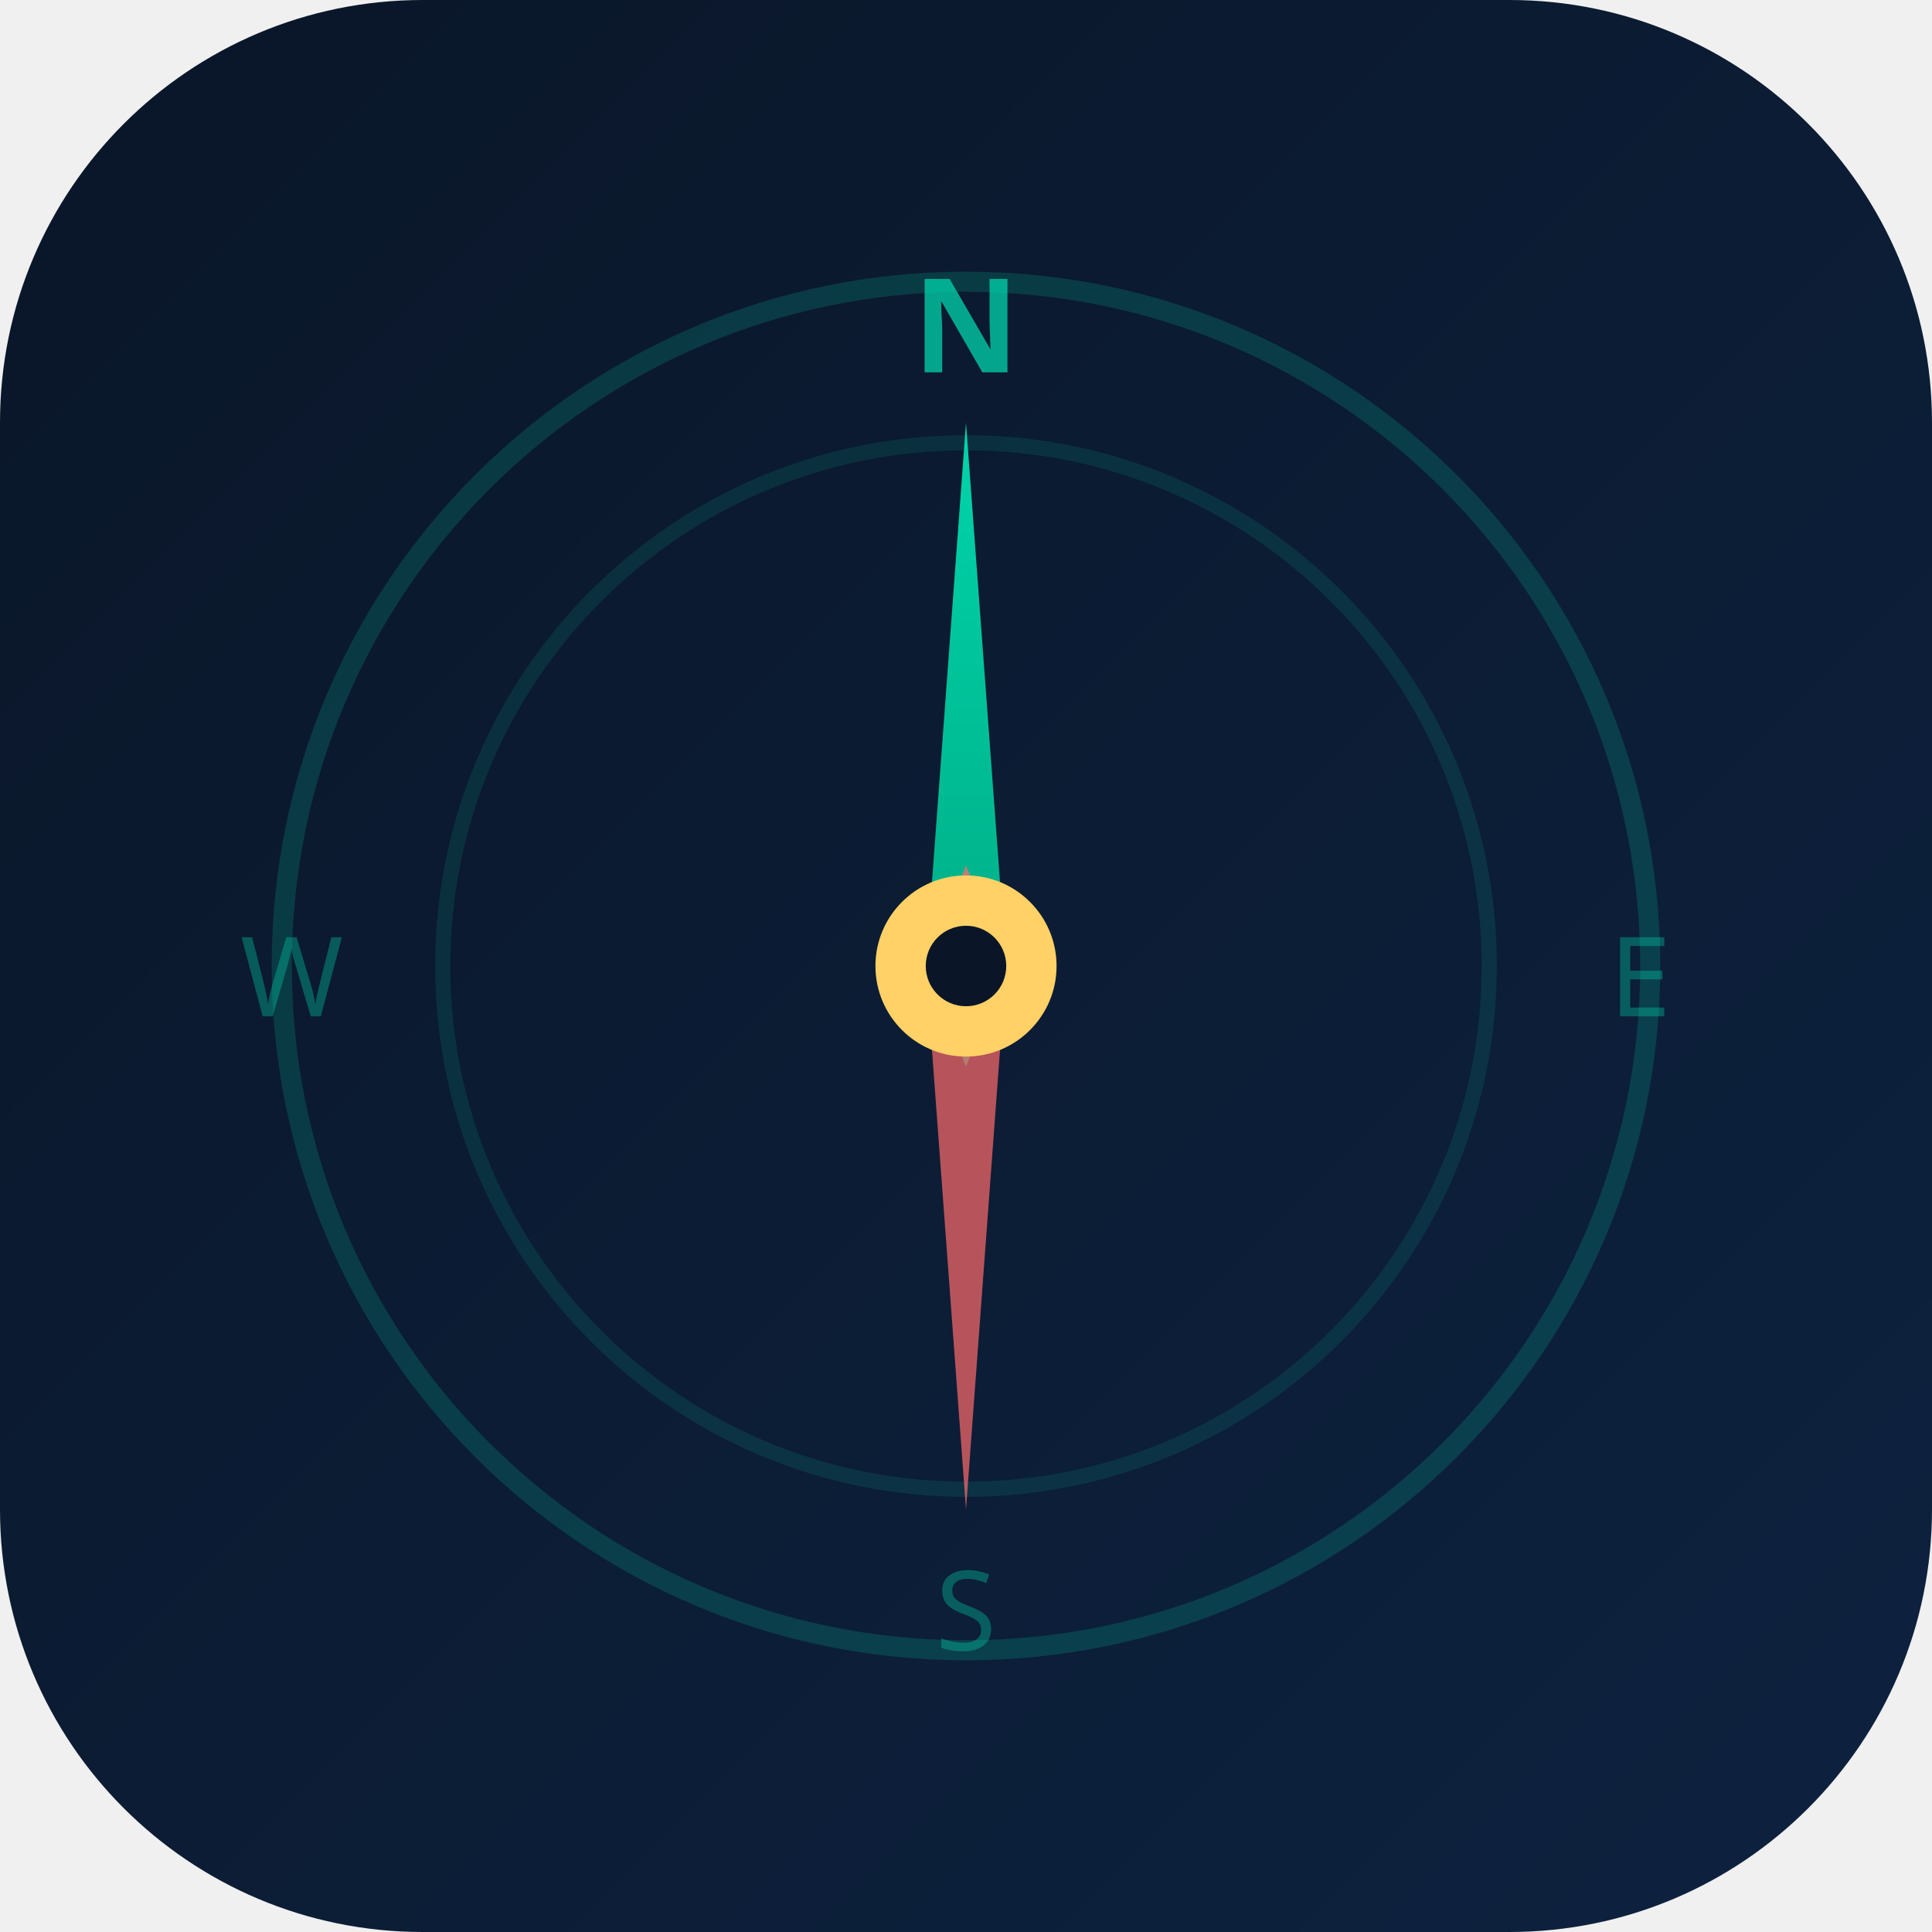
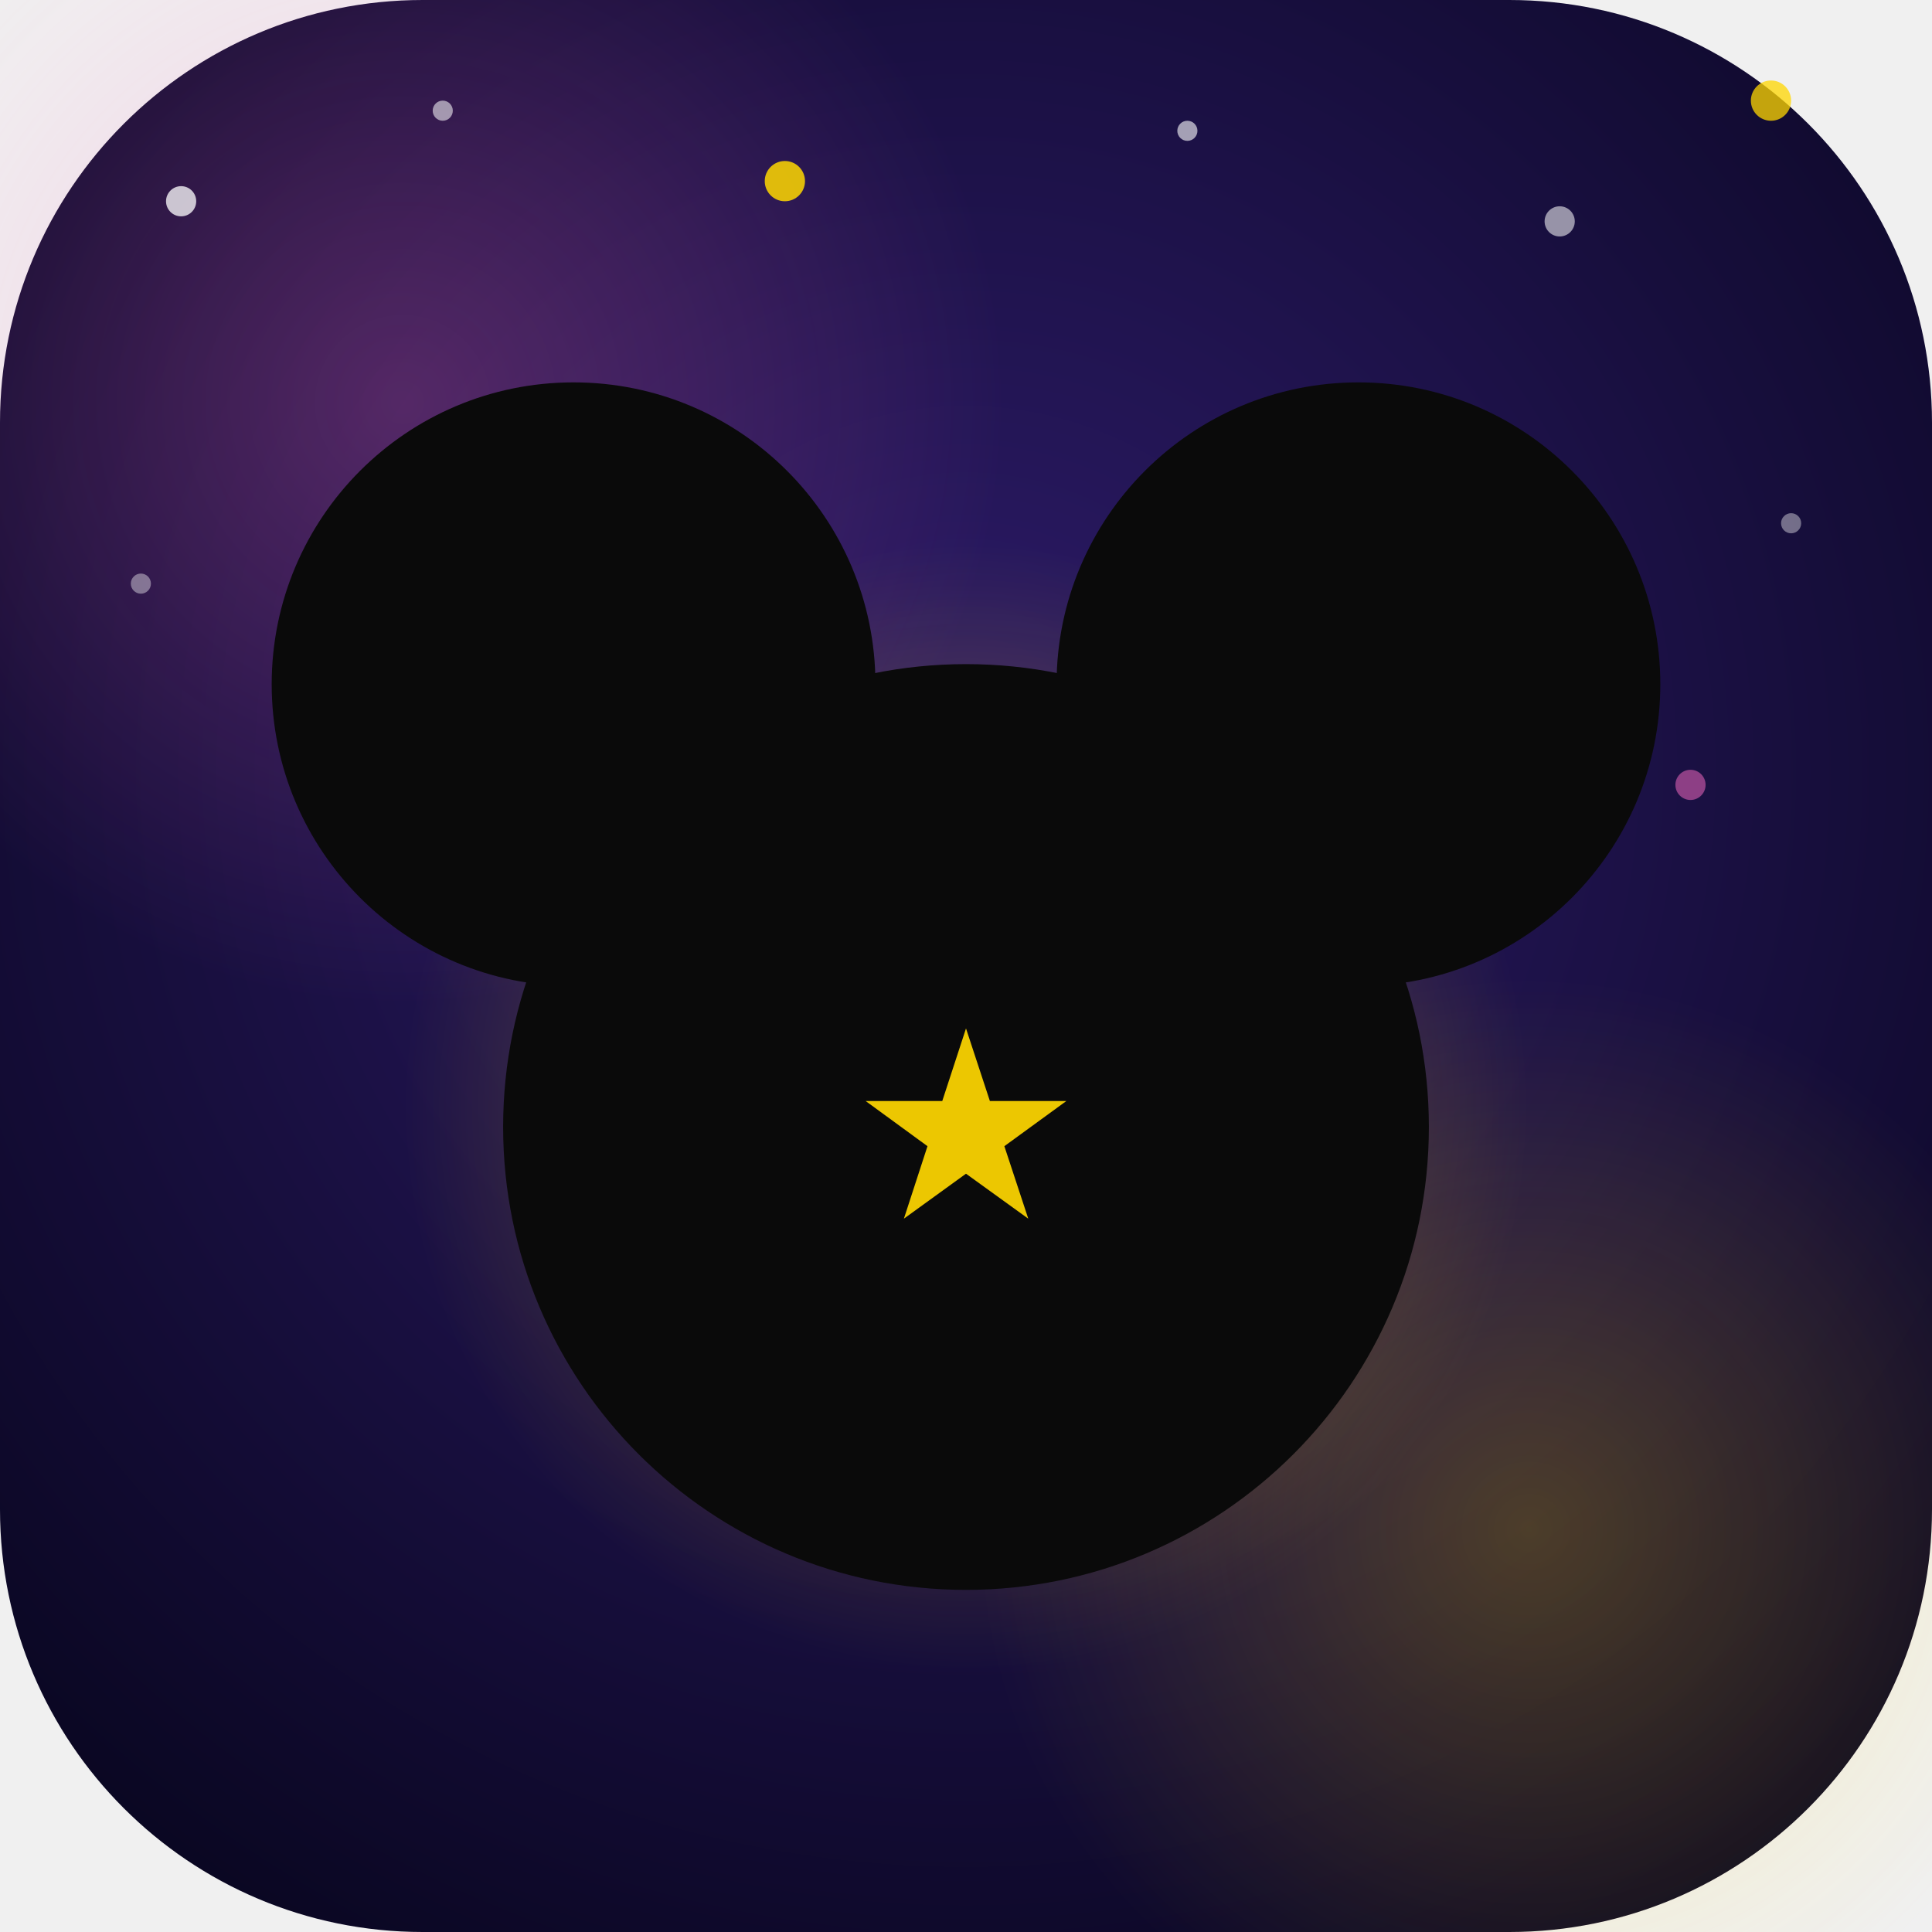
<svg xmlns="http://www.w3.org/2000/svg" viewBox="0 0 192 192">
  <defs>
-     <linearGradient id="bg" x1="0%" y1="0%" x2="100%" y2="100%">
-       <stop offset="0%" stop-color="#0a1628" />
-       <stop offset="100%" stop-color="#0d2240" />
-     </linearGradient>
-     <linearGradient id="n" x1="0%" y1="0%" x2="0%" y2="100%">
-       <stop offset="0%" stop-color="#00d4aa" />
-       <stop offset="100%" stop-color="#00a882" />
-     </linearGradient>
+     <radialGradient id="bg" cx="50%" cy="40%" r="75%">
+       <stop offset="0%" stop-color="#2D1B69" />
+       <stop offset="100%" stop-color="#07051C" />
+     </radialGradient>
+     <radialGradient id="glow" cx="50%" cy="50%" r="50%">
+       <stop offset="0%" stop-color="#FFD700" stop-opacity="0.4" />
+       <stop offset="100%" stop-color="#FFD700" stop-opacity="0" />
+     </radialGradient>
+     <radialGradient id="pinkglow" cx="50%" cy="50%" r="50%">
+       <stop offset="0%" stop-color="#FF6EC7" stop-opacity="0.25" />
+       <stop offset="100%" stop-color="#FF6EC7" stop-opacity="0" />
+     </radialGradient>
  </defs>
  <rect width="192" height="192" rx="42" fill="url(#bg)" />
-   <circle cx="96" cy="96" r="68" fill="none" stroke="rgba(0,212,170,0.18)" stroke-width="2" />
-   <circle cx="96" cy="96" r="52" fill="none" stroke="rgba(0,212,170,0.12)" stroke-width="1.5" />
-   <text x="96" y="37" text-anchor="middle" fill="rgba(0,212,170,0.75)" font-size="13" font-weight="700" font-family="system-ui,sans-serif">N</text>
-   <text x="96" y="164" text-anchor="middle" fill="rgba(0,212,170,0.35)" font-size="11" font-family="system-ui,sans-serif">S</text>
-   <text x="163" y="101" text-anchor="middle" fill="rgba(0,212,170,0.35)" font-size="11" font-family="system-ui,sans-serif">E</text>
-   <text x="29" y="101" text-anchor="middle" fill="rgba(0,212,170,0.35)" font-size="11" font-family="system-ui,sans-serif">W</text>
-   <polygon points="96,42 100,96 96,106 92,96" fill="url(#n)" />
-   <polygon points="96,150 100,96 96,86 92,96" fill="#ff6b6b" opacity="0.7" />
-   <circle cx="96" cy="96" r="9" fill="#ffd166" />
-   <circle cx="96" cy="96" r="4" fill="#0a1628" />
+   <ellipse cx="40" cy="40" rx="60" ry="60" fill="url(#pinkglow)" />
+   <ellipse cx="152" cy="152" rx="55" ry="55" fill="url(#glow)" opacity="0.6" />
+   <circle cx="18" cy="20" r="1.5" fill="white" opacity="0.75" />
+   <circle cx="44" cy="11" r="1" fill="white" opacity="0.55" />
+   <circle cx="78" cy="18" r="2" fill="#FFD700" opacity="0.85" />
+   <circle cx="118" cy="13" r="1" fill="white" opacity="0.60" />
+   <circle cx="155" cy="22" r="1.5" fill="white" opacity="0.55" />
+   <circle cx="176" cy="10" r="2" fill="#FFD700" opacity="0.75" />
+   <circle cx="14" cy="58" r="1" fill="white" opacity="0.40" />
+   <circle cx="178" cy="52" r="1" fill="white" opacity="0.40" />
+   <circle cx="168" cy="78" r="1.5" fill="#FF6EC7" opacity="0.50" />
+   <circle cx="96" cy="110" r="56" fill="url(#glow)" />
+   <circle cx="57" cy="68" r="30" fill="#0a0a0a" />
+   <circle cx="135" cy="68" r="30" fill="#0a0a0a" />
+   <circle cx="96" cy="112" r="46" fill="#0a0a0a" />
+   <text x="96" y="121" text-anchor="middle" font-size="26" font-family="Arial, Helvetica, sans-serif" fill="#FFD700" opacity="0.92">★</text>
</svg>
